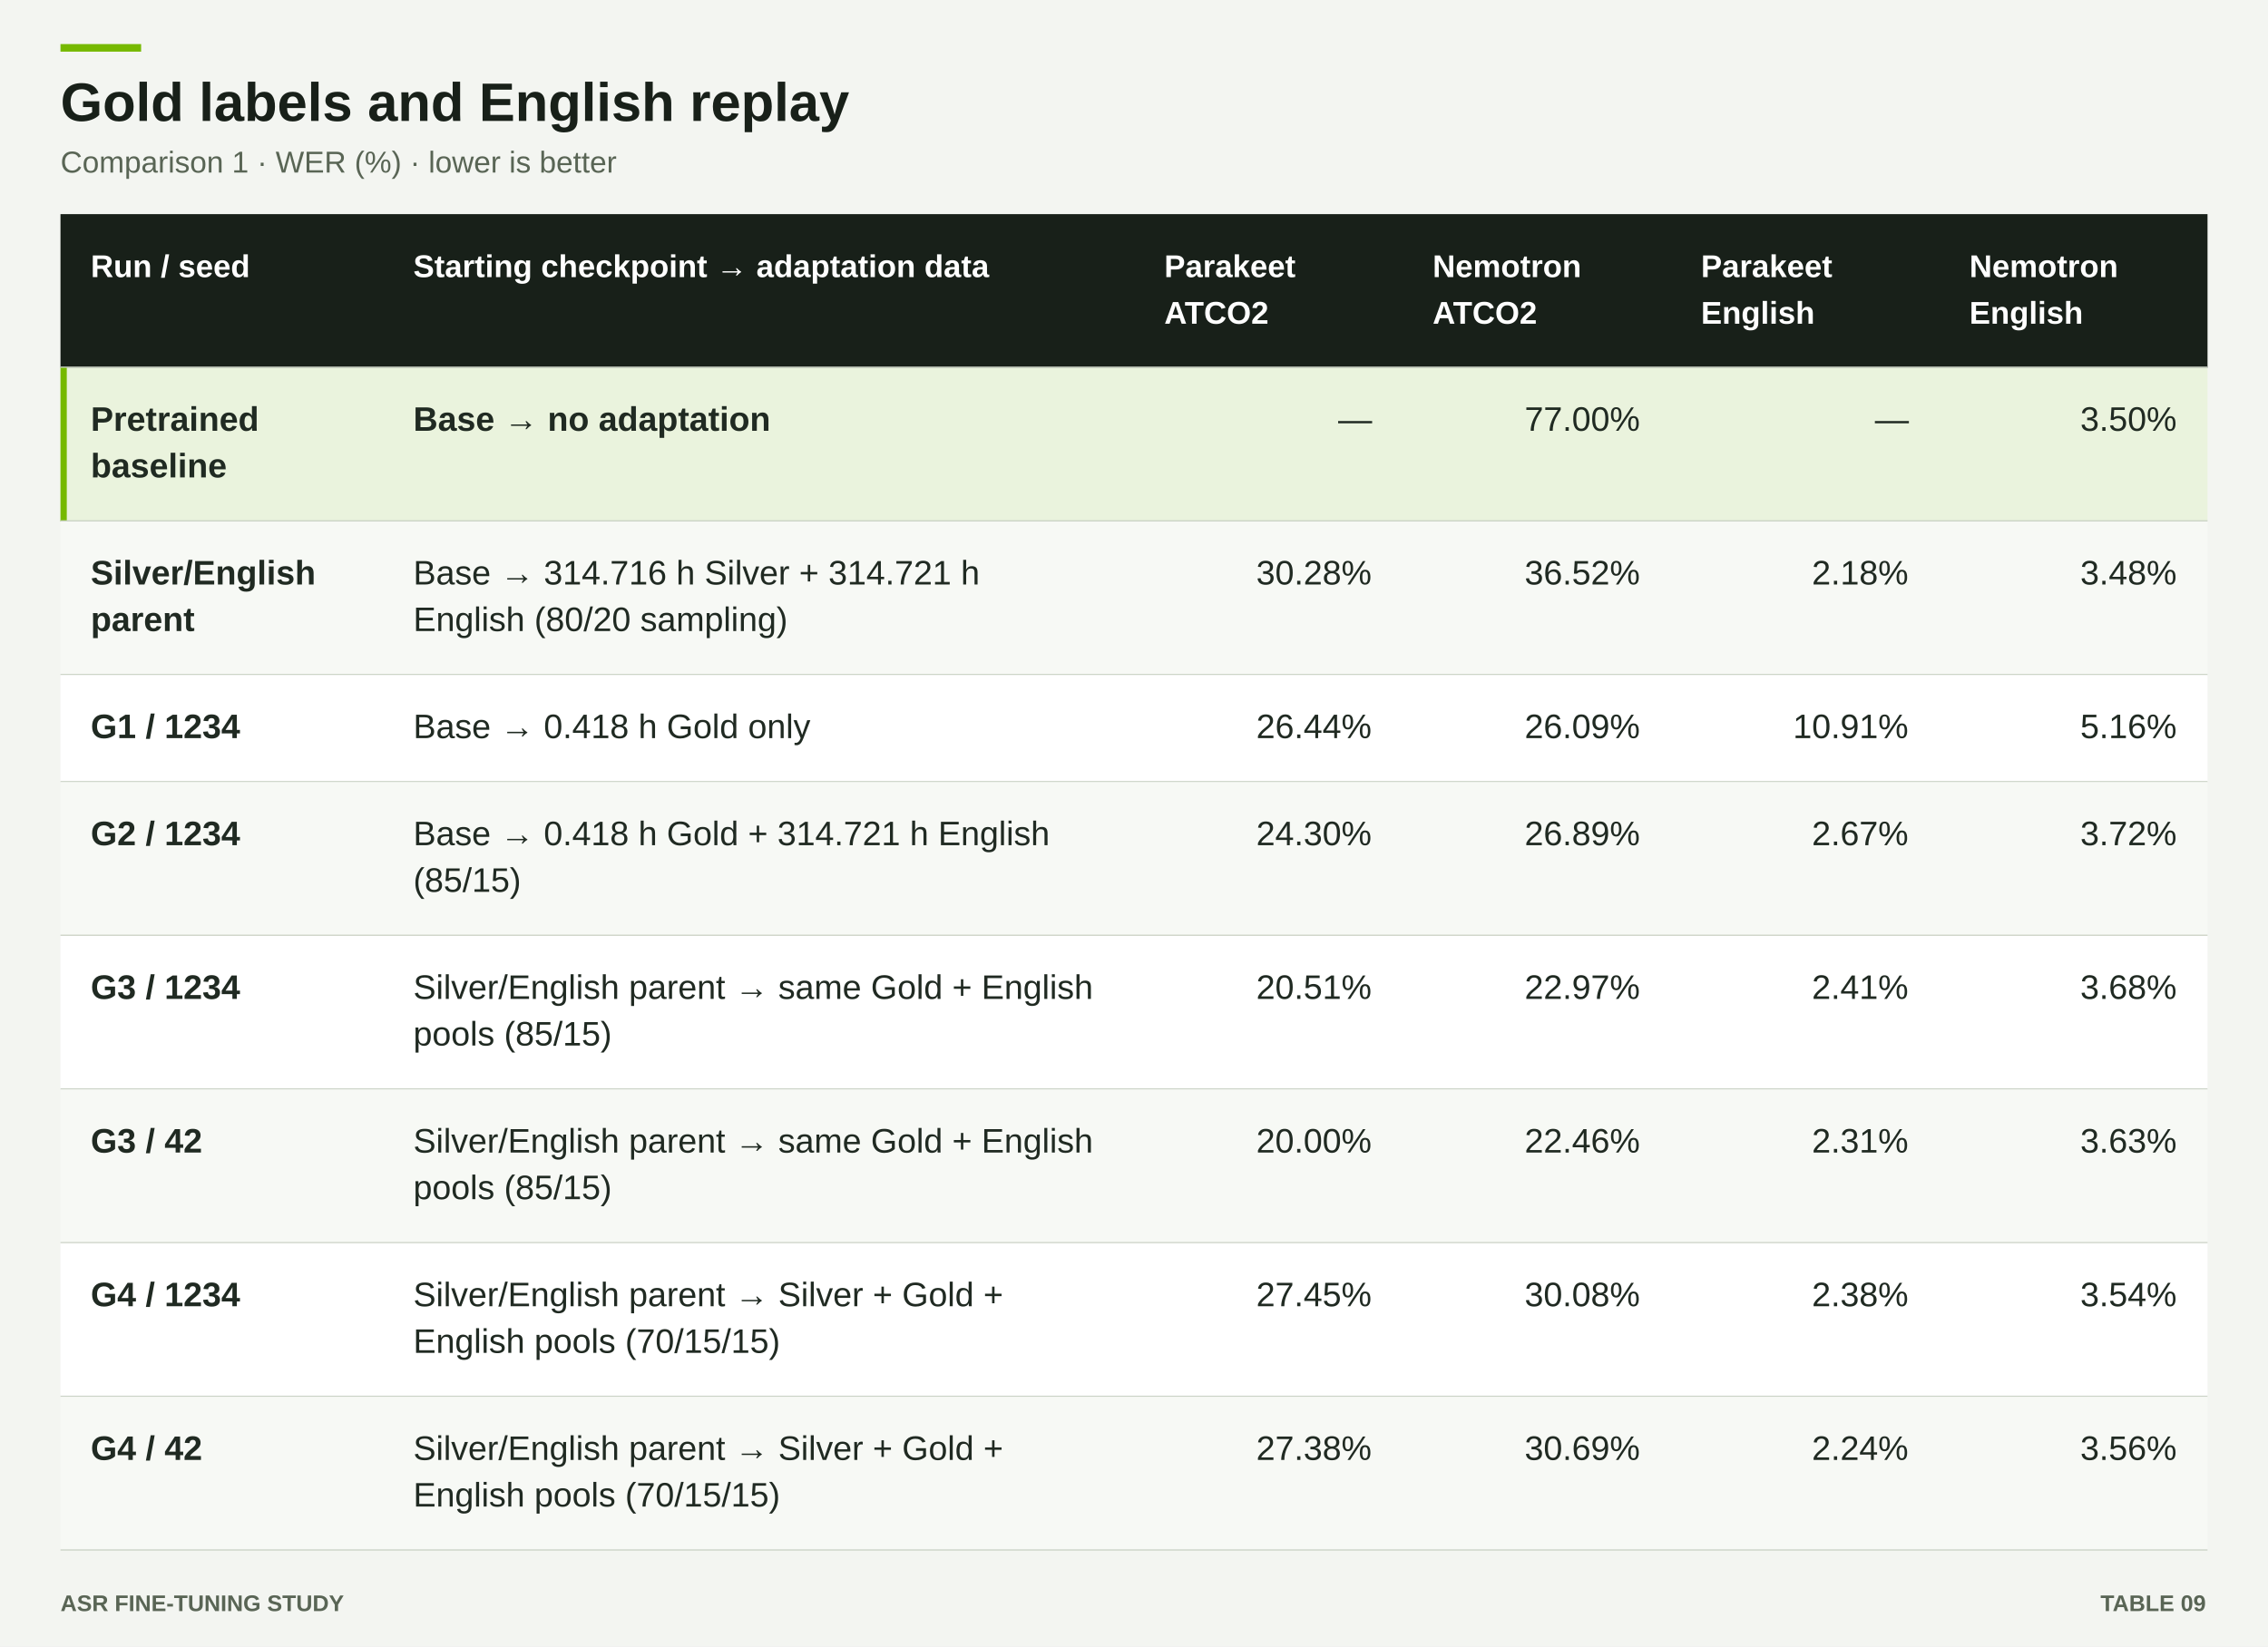
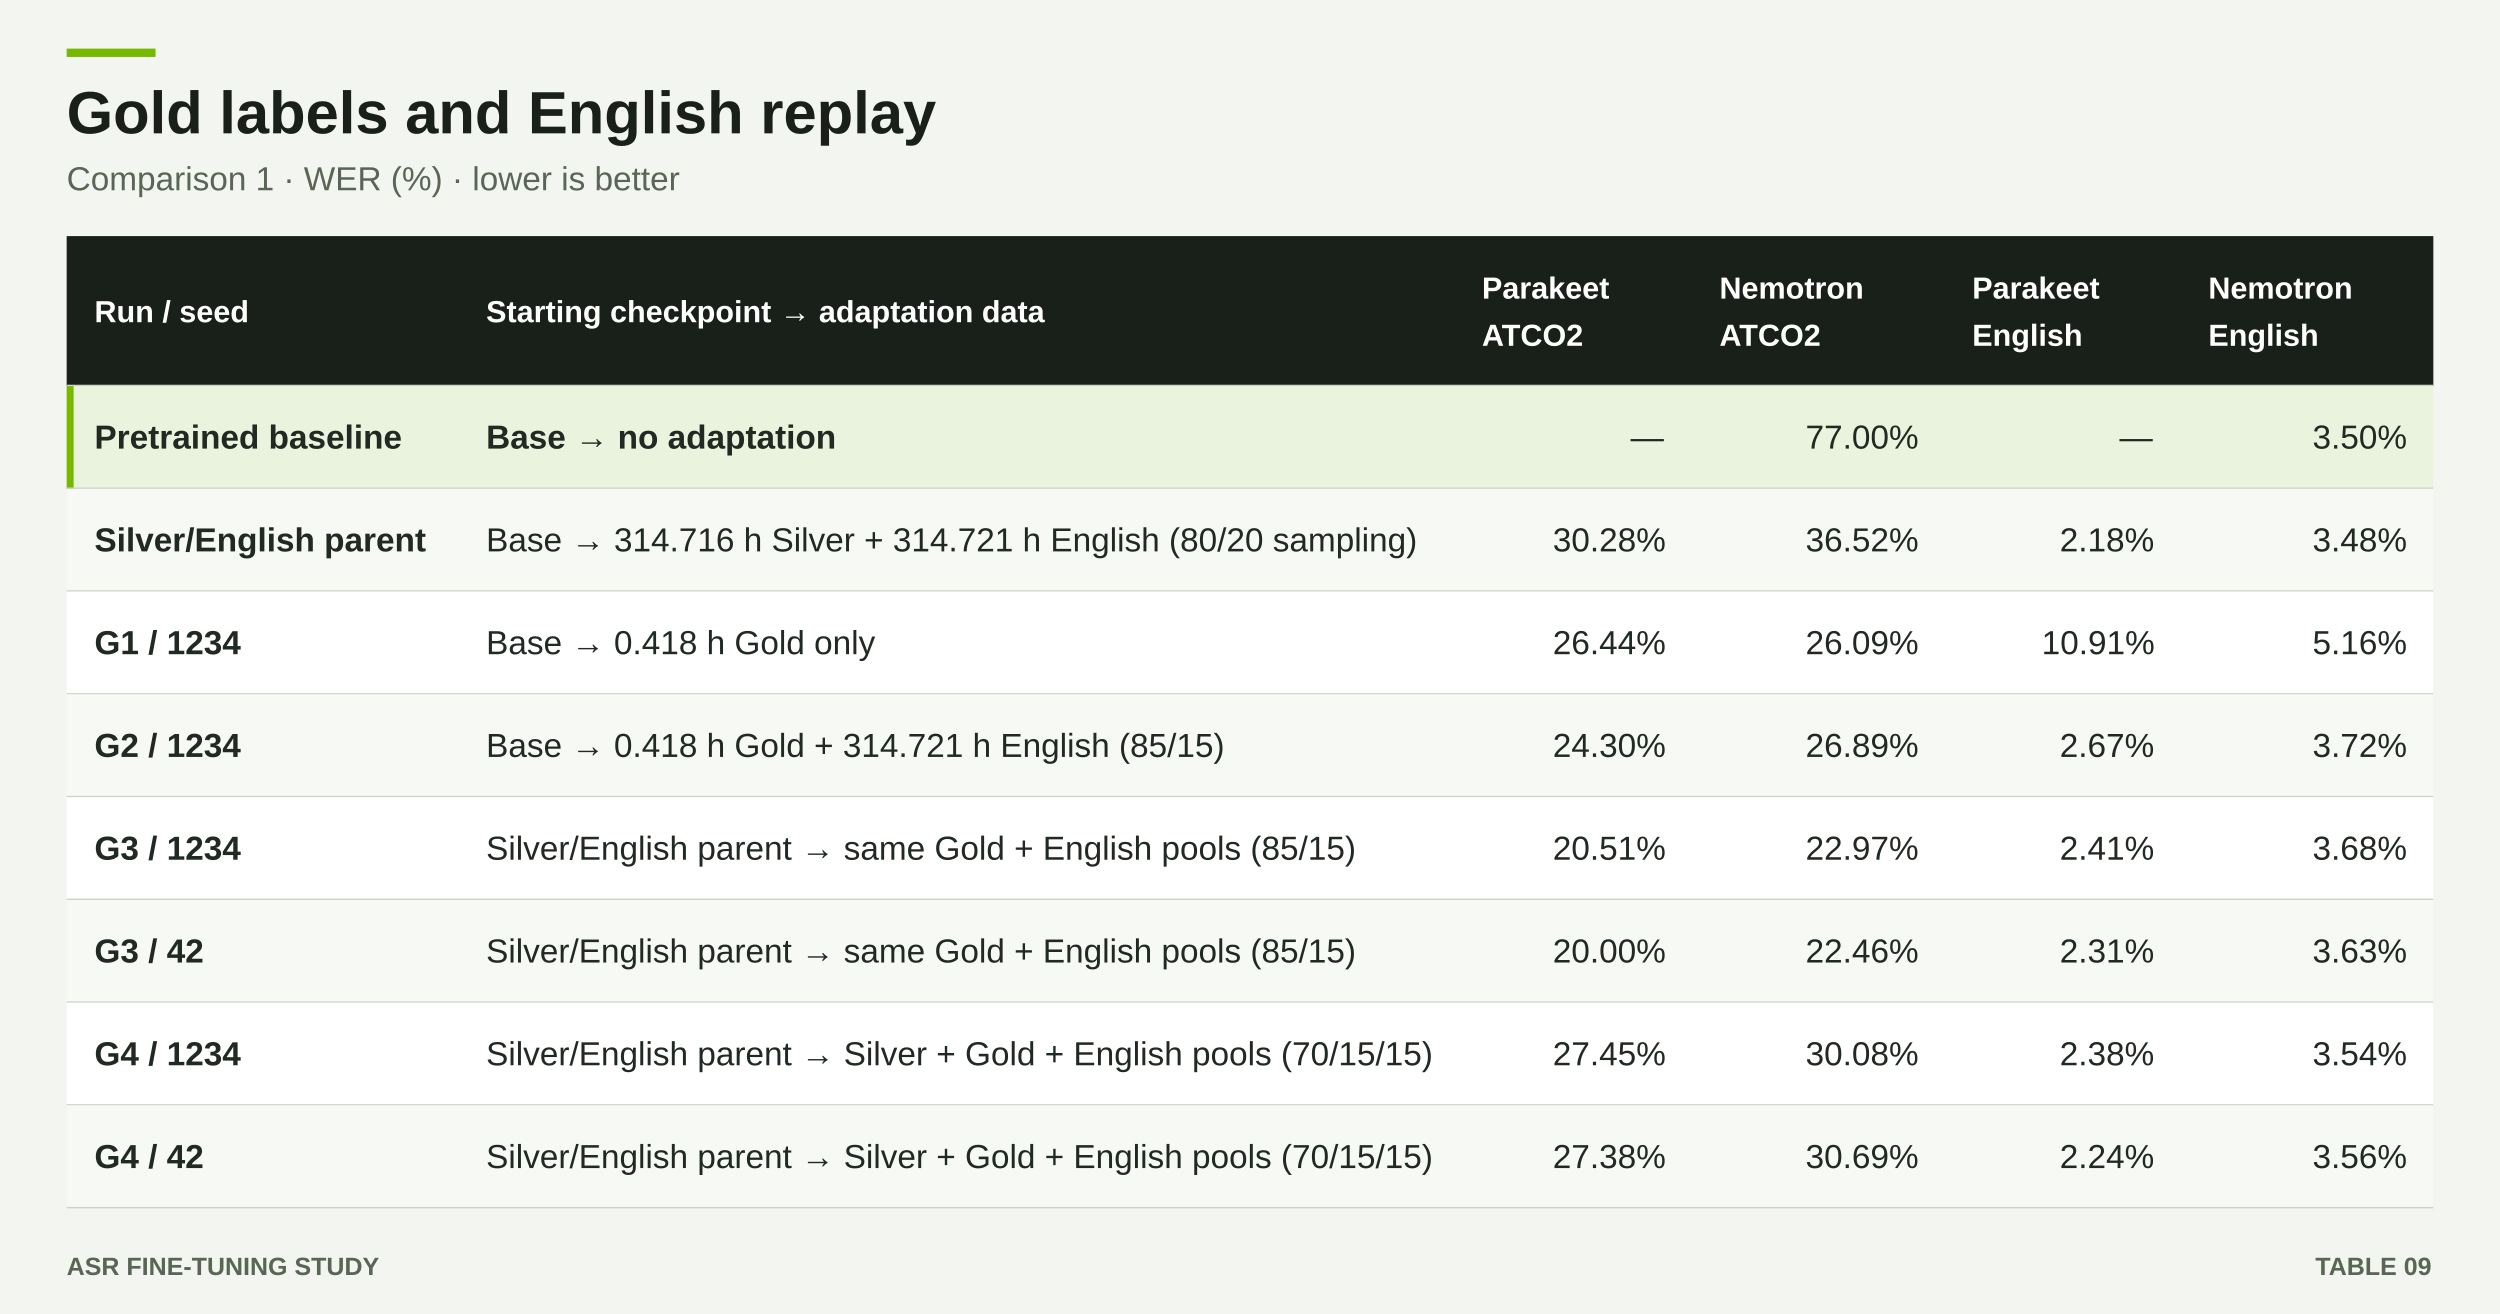
- <svg xmlns="http://www.w3.org/2000/svg" width="1800" height="1307" viewBox="0 0 1800 1307" role="img" aria-labelledby="title">
+ <svg xmlns="http://www.w3.org/2000/svg" width="1800" height="946" viewBox="0 0 1800 946" role="img" aria-labelledby="title">
  <g font-family="Arial, Helvetica, sans-serif">
-     <rect x="0" y="0" width="1800" height="1307" fill="#F3F5F1" />
+     <rect x="0" y="0" width="1800" height="946" fill="#F3F5F1" />
    <rect x="48" y="35" width="64" height="6" fill="#76B900" />
    <text x="48.00" y="96" font-size="43" font-weight="700" fill="#182019">Gold labels and English replay</text>
    <text x="48.00" y="137" font-size="24" font-weight="400" fill="#596555">Comparison 1 · WER (%) · lower is better</text>
-     <rect x="48" y="170" width="1704" height="122" fill="#182019" />
-     <text x="72.00" y="220" font-size="25" font-weight="700" fill="#FFFFFF">Run / seed</text>
-     <text x="328.00" y="220" font-size="25" font-weight="700" fill="#FFFFFF">Starting checkpoint → adaptation data</text>
-     <text x="924.00" y="220" font-size="25" font-weight="700" fill="#FFFFFF">Parakeet</text>
-     <text x="924.00" y="257" font-size="25" font-weight="700" fill="#FFFFFF">ATCO2</text>
-     <text x="1137.00" y="220" font-size="25" font-weight="700" fill="#FFFFFF">Nemotron</text>
-     <text x="1137.00" y="257" font-size="25" font-weight="700" fill="#FFFFFF">ATCO2</text>
-     <text x="1350.00" y="220" font-size="25" font-weight="700" fill="#FFFFFF">Parakeet</text>
-     <text x="1350.00" y="257" font-size="25" font-weight="700" fill="#FFFFFF">English</text>
-     <text x="1563.00" y="220" font-size="25" font-weight="700" fill="#FFFFFF">Nemotron</text>
-     <text x="1563.00" y="257" font-size="25" font-weight="700" fill="#FFFFFF">English</text>
-     <rect x="48" y="291" width="1704" height="1" fill="#CBD3C6" />
-     <rect x="48" y="292" width="1704" height="122" fill="#EAF3DD" />
-     <rect x="48" y="292" width="5" height="122" fill="#76B900" />
-     <text x="72.00" y="342" font-size="27" font-weight="700" fill="#202A22">Pretrained</text>
-     <text x="72.00" y="379" font-size="27" font-weight="700" fill="#202A22">baseline</text>
-     <text x="328.00" y="342" font-size="27" font-weight="700" fill="#202A22">Base → no adaptation</text>
-     <text x="1062.00" y="342" font-size="27" font-weight="400" fill="#202A22">—</text>
-     <text x="1210.00" y="342" font-size="27" font-weight="400" fill="#202A22">77.00%</text>
-     <text x="1488.00" y="342" font-size="27" font-weight="400" fill="#202A22">—</text>
-     <text x="1651.00" y="342" font-size="27" font-weight="400" fill="#202A22">3.50%</text>
-     <rect x="48" y="413" width="1704" height="1" fill="#CBD3C6" />
-     <rect x="48" y="414" width="1704" height="122" fill="#F7F9F5" />
-     <text x="72.00" y="464" font-size="27" font-weight="700" fill="#202A22">Silver/English</text>
-     <text x="72.00" y="501" font-size="27" font-weight="700" fill="#202A22">parent</text>
-     <text x="328.00" y="464" font-size="27" font-weight="400" fill="#202A22">Base → 314.716 h Silver + 314.721 h</text>
-     <text x="328.00" y="501" font-size="27" font-weight="400" fill="#202A22">English (80/20 sampling)</text>
-     <text x="997.00" y="464" font-size="27" font-weight="400" fill="#202A22">30.28%</text>
-     <text x="1210.00" y="464" font-size="27" font-weight="400" fill="#202A22">36.52%</text>
-     <text x="1438.00" y="464" font-size="27" font-weight="400" fill="#202A22">2.18%</text>
-     <text x="1651.00" y="464" font-size="27" font-weight="400" fill="#202A22">3.48%</text>
-     <rect x="48" y="535" width="1704" height="1" fill="#CBD3C6" />
-     <rect x="48" y="536" width="1704" height="85" fill="#FFFFFF" />
-     <text x="72.00" y="586" font-size="27" font-weight="700" fill="#202A22">G1 / 1234</text>
-     <text x="328.00" y="586" font-size="27" font-weight="400" fill="#202A22">Base → 0.418 h Gold only</text>
-     <text x="997.00" y="586" font-size="27" font-weight="400" fill="#202A22">26.44%</text>
-     <text x="1210.00" y="586" font-size="27" font-weight="400" fill="#202A22">26.09%</text>
-     <text x="1423.00" y="586" font-size="27" font-weight="400" fill="#202A22">10.91%</text>
-     <text x="1651.00" y="586" font-size="27" font-weight="400" fill="#202A22">5.16%</text>
-     <rect x="48" y="620" width="1704" height="1" fill="#CBD3C6" />
-     <rect x="48" y="621" width="1704" height="122" fill="#F7F9F5" />
-     <text x="72.00" y="671" font-size="27" font-weight="700" fill="#202A22">G2 / 1234</text>
-     <text x="328.00" y="671" font-size="27" font-weight="400" fill="#202A22">Base → 0.418 h Gold + 314.721 h English</text>
-     <text x="328.00" y="708" font-size="27" font-weight="400" fill="#202A22">(85/15)</text>
-     <text x="997.00" y="671" font-size="27" font-weight="400" fill="#202A22">24.30%</text>
-     <text x="1210.00" y="671" font-size="27" font-weight="400" fill="#202A22">26.89%</text>
-     <text x="1438.00" y="671" font-size="27" font-weight="400" fill="#202A22">2.67%</text>
-     <text x="1651.00" y="671" font-size="27" font-weight="400" fill="#202A22">3.72%</text>
-     <rect x="48" y="742" width="1704" height="1" fill="#CBD3C6" />
-     <rect x="48" y="743" width="1704" height="122" fill="#FFFFFF" />
-     <text x="72.00" y="793" font-size="27" font-weight="700" fill="#202A22">G3 / 1234</text>
-     <text x="328.00" y="793" font-size="27" font-weight="400" fill="#202A22">Silver/English parent → same Gold + English</text>
-     <text x="328.00" y="830" font-size="27" font-weight="400" fill="#202A22">pools (85/15)</text>
-     <text x="997.00" y="793" font-size="27" font-weight="400" fill="#202A22">20.51%</text>
-     <text x="1210.00" y="793" font-size="27" font-weight="400" fill="#202A22">22.97%</text>
-     <text x="1438.00" y="793" font-size="27" font-weight="400" fill="#202A22">2.41%</text>
-     <text x="1651.00" y="793" font-size="27" font-weight="400" fill="#202A22">3.68%</text>
-     <rect x="48" y="864" width="1704" height="1" fill="#CBD3C6" />
-     <rect x="48" y="865" width="1704" height="122" fill="#F7F9F5" />
-     <text x="72.00" y="915" font-size="27" font-weight="700" fill="#202A22">G3 / 42</text>
-     <text x="328.00" y="915" font-size="27" font-weight="400" fill="#202A22">Silver/English parent → same Gold + English</text>
-     <text x="328.00" y="952" font-size="27" font-weight="400" fill="#202A22">pools (85/15)</text>
-     <text x="997.00" y="915" font-size="27" font-weight="400" fill="#202A22">20.00%</text>
-     <text x="1210.00" y="915" font-size="27" font-weight="400" fill="#202A22">22.46%</text>
-     <text x="1438.00" y="915" font-size="27" font-weight="400" fill="#202A22">2.31%</text>
-     <text x="1651.00" y="915" font-size="27" font-weight="400" fill="#202A22">3.63%</text>
-     <rect x="48" y="986" width="1704" height="1" fill="#CBD3C6" />
-     <rect x="48" y="987" width="1704" height="122" fill="#FFFFFF" />
-     <text x="72.00" y="1037" font-size="27" font-weight="700" fill="#202A22">G4 / 1234</text>
-     <text x="328.00" y="1037" font-size="27" font-weight="400" fill="#202A22">Silver/English parent → Silver + Gold +</text>
-     <text x="328.00" y="1074" font-size="27" font-weight="400" fill="#202A22">English pools (70/15/15)</text>
-     <text x="997.00" y="1037" font-size="27" font-weight="400" fill="#202A22">27.45%</text>
-     <text x="1210.00" y="1037" font-size="27" font-weight="400" fill="#202A22">30.08%</text>
-     <text x="1438.00" y="1037" font-size="27" font-weight="400" fill="#202A22">2.38%</text>
-     <text x="1651.00" y="1037" font-size="27" font-weight="400" fill="#202A22">3.54%</text>
-     <rect x="48" y="1108" width="1704" height="1" fill="#CBD3C6" />
-     <rect x="48" y="1109" width="1704" height="122" fill="#F7F9F5" />
-     <text x="72.00" y="1159" font-size="27" font-weight="700" fill="#202A22">G4 / 42</text>
-     <text x="328.00" y="1159" font-size="27" font-weight="400" fill="#202A22">Silver/English parent → Silver + Gold +</text>
-     <text x="328.00" y="1196" font-size="27" font-weight="400" fill="#202A22">English pools (70/15/15)</text>
-     <text x="997.00" y="1159" font-size="27" font-weight="400" fill="#202A22">27.38%</text>
-     <text x="1210.00" y="1159" font-size="27" font-weight="400" fill="#202A22">30.69%</text>
-     <text x="1438.00" y="1159" font-size="27" font-weight="400" fill="#202A22">2.24%</text>
-     <text x="1651.00" y="1159" font-size="27" font-weight="400" fill="#202A22">3.56%</text>
-     <rect x="48" y="1230" width="1704" height="1" fill="#CBD3C6" />
-     <text x="48.00" y="1279" font-size="18" font-weight="700" fill="#596555">ASR FINE-TUNING STUDY</text>
-     <text x="1667.02" y="1279" font-size="18" font-weight="700" fill="#596555">TABLE 09</text>
+     <rect x="48" y="170" width="1704" height="108" fill="#182019" />
+     <text x="68.00" y="232.0" font-size="22" font-weight="700" fill="#FFFFFF">Run / seed</text>
+     <text x="350.00" y="232.0" font-size="22" font-weight="700" fill="#FFFFFF">Starting checkpoint → adaptation data</text>
+     <text x="1067.00" y="215.0" font-size="22" font-weight="700" fill="#FFFFFF">Parakeet</text>
+     <text x="1067.00" y="249.0" font-size="22" font-weight="700" fill="#FFFFFF">ATCO2</text>
+     <text x="1238.00" y="215.0" font-size="22" font-weight="700" fill="#FFFFFF">Nemotron</text>
+     <text x="1238.00" y="249.0" font-size="22" font-weight="700" fill="#FFFFFF">ATCO2</text>
+     <text x="1420.00" y="215.0" font-size="22" font-weight="700" fill="#FFFFFF">Parakeet</text>
+     <text x="1420.00" y="249.0" font-size="22" font-weight="700" fill="#FFFFFF">English</text>
+     <text x="1590.00" y="215.0" font-size="22" font-weight="700" fill="#FFFFFF">Nemotron</text>
+     <text x="1590.00" y="249.0" font-size="22" font-weight="700" fill="#FFFFFF">English</text>
+     <rect x="48" y="277" width="1704" height="1" fill="#CBD3C6" />
+     <rect x="48" y="278" width="1704" height="74" fill="#EAF3DD" />
+     <rect x="48" y="278" width="5" height="74" fill="#76B900" />
+     <text x="68.00" y="323.0" font-size="24" font-weight="700" fill="#202A22">Pretrained baseline</text>
+     <text x="350.00" y="323.0" font-size="24" font-weight="700" fill="#202A22">Base → no adaptation</text>
+     <text x="1174.00" y="323.0" font-size="24" font-weight="400" fill="#202A22">—</text>
+     <text x="1300.00" y="323.0" font-size="24" font-weight="400" fill="#202A22">77.00%</text>
+     <text x="1526.00" y="323.0" font-size="24" font-weight="400" fill="#202A22">—</text>
+     <text x="1665.00" y="323.0" font-size="24" font-weight="400" fill="#202A22">3.50%</text>
+     <rect x="48" y="351" width="1704" height="1" fill="#CBD3C6" />
+     <rect x="48" y="352" width="1704" height="74" fill="#F7F9F5" />
+     <text x="68.00" y="397.0" font-size="24" font-weight="700" fill="#202A22">Silver/English parent</text>
+     <text x="350.00" y="397.0" font-size="24" font-weight="400" fill="#202A22">Base → 314.716 h Silver + 314.721 h English (80/20 sampling)</text>
+     <text x="1118.00" y="397.0" font-size="24" font-weight="400" fill="#202A22">30.28%</text>
+     <text x="1300.00" y="397.0" font-size="24" font-weight="400" fill="#202A22">36.52%</text>
+     <text x="1483.00" y="397.0" font-size="24" font-weight="400" fill="#202A22">2.18%</text>
+     <text x="1665.00" y="397.0" font-size="24" font-weight="400" fill="#202A22">3.48%</text>
+     <rect x="48" y="425" width="1704" height="1" fill="#CBD3C6" />
+     <rect x="48" y="426" width="1704" height="74" fill="#FFFFFF" />
+     <text x="68.00" y="471.0" font-size="24" font-weight="700" fill="#202A22">G1 / 1234</text>
+     <text x="350.00" y="471.0" font-size="24" font-weight="400" fill="#202A22">Base → 0.418 h Gold only</text>
+     <text x="1118.00" y="471.0" font-size="24" font-weight="400" fill="#202A22">26.44%</text>
+     <text x="1300.00" y="471.0" font-size="24" font-weight="400" fill="#202A22">26.09%</text>
+     <text x="1470.00" y="471.0" font-size="24" font-weight="400" fill="#202A22">10.91%</text>
+     <text x="1665.00" y="471.0" font-size="24" font-weight="400" fill="#202A22">5.16%</text>
+     <rect x="48" y="499" width="1704" height="1" fill="#CBD3C6" />
+     <rect x="48" y="500" width="1704" height="74" fill="#F7F9F5" />
+     <text x="68.00" y="545.0" font-size="24" font-weight="700" fill="#202A22">G2 / 1234</text>
+     <text x="350.00" y="545.0" font-size="24" font-weight="400" fill="#202A22">Base → 0.418 h Gold + 314.721 h English (85/15)</text>
+     <text x="1118.00" y="545.0" font-size="24" font-weight="400" fill="#202A22">24.30%</text>
+     <text x="1300.00" y="545.0" font-size="24" font-weight="400" fill="#202A22">26.89%</text>
+     <text x="1483.00" y="545.0" font-size="24" font-weight="400" fill="#202A22">2.67%</text>
+     <text x="1665.00" y="545.0" font-size="24" font-weight="400" fill="#202A22">3.72%</text>
+     <rect x="48" y="573" width="1704" height="1" fill="#CBD3C6" />
+     <rect x="48" y="574" width="1704" height="74" fill="#FFFFFF" />
+     <text x="68.00" y="619.0" font-size="24" font-weight="700" fill="#202A22">G3 / 1234</text>
+     <text x="350.00" y="619.0" font-size="24" font-weight="400" fill="#202A22">Silver/English parent → same Gold + English pools (85/15)</text>
+     <text x="1118.00" y="619.0" font-size="24" font-weight="400" fill="#202A22">20.51%</text>
+     <text x="1300.00" y="619.0" font-size="24" font-weight="400" fill="#202A22">22.97%</text>
+     <text x="1483.00" y="619.0" font-size="24" font-weight="400" fill="#202A22">2.41%</text>
+     <text x="1665.00" y="619.0" font-size="24" font-weight="400" fill="#202A22">3.68%</text>
+     <rect x="48" y="647" width="1704" height="1" fill="#CBD3C6" />
+     <rect x="48" y="648" width="1704" height="74" fill="#F7F9F5" />
+     <text x="68.00" y="693.0" font-size="24" font-weight="700" fill="#202A22">G3 / 42</text>
+     <text x="350.00" y="693.0" font-size="24" font-weight="400" fill="#202A22">Silver/English parent → same Gold + English pools (85/15)</text>
+     <text x="1118.00" y="693.0" font-size="24" font-weight="400" fill="#202A22">20.00%</text>
+     <text x="1300.00" y="693.0" font-size="24" font-weight="400" fill="#202A22">22.46%</text>
+     <text x="1483.00" y="693.0" font-size="24" font-weight="400" fill="#202A22">2.31%</text>
+     <text x="1665.00" y="693.0" font-size="24" font-weight="400" fill="#202A22">3.63%</text>
+     <rect x="48" y="721" width="1704" height="1" fill="#CBD3C6" />
+     <rect x="48" y="722" width="1704" height="74" fill="#FFFFFF" />
+     <text x="68.00" y="767.0" font-size="24" font-weight="700" fill="#202A22">G4 / 1234</text>
+     <text x="350.00" y="767.0" font-size="24" font-weight="400" fill="#202A22">Silver/English parent → Silver + Gold + English pools (70/15/15)</text>
+     <text x="1118.00" y="767.0" font-size="24" font-weight="400" fill="#202A22">27.45%</text>
+     <text x="1300.00" y="767.0" font-size="24" font-weight="400" fill="#202A22">30.08%</text>
+     <text x="1483.00" y="767.0" font-size="24" font-weight="400" fill="#202A22">2.38%</text>
+     <text x="1665.00" y="767.0" font-size="24" font-weight="400" fill="#202A22">3.54%</text>
+     <rect x="48" y="795" width="1704" height="1" fill="#CBD3C6" />
+     <rect x="48" y="796" width="1704" height="74" fill="#F7F9F5" />
+     <text x="68.00" y="841.0" font-size="24" font-weight="700" fill="#202A22">G4 / 42</text>
+     <text x="350.00" y="841.0" font-size="24" font-weight="400" fill="#202A22">Silver/English parent → Silver + Gold + English pools (70/15/15)</text>
+     <text x="1118.00" y="841.0" font-size="24" font-weight="400" fill="#202A22">27.38%</text>
+     <text x="1300.00" y="841.0" font-size="24" font-weight="400" fill="#202A22">30.69%</text>
+     <text x="1483.00" y="841.0" font-size="24" font-weight="400" fill="#202A22">2.24%</text>
+     <text x="1665.00" y="841.0" font-size="24" font-weight="400" fill="#202A22">3.56%</text>
+     <rect x="48" y="869" width="1704" height="1" fill="#CBD3C6" />
+     <text x="48.00" y="918" font-size="18" font-weight="700" fill="#596555">ASR FINE-TUNING STUDY</text>
+     <text x="1667.02" y="918" font-size="18" font-weight="700" fill="#596555">TABLE 09</text>
  </g>
</svg>
